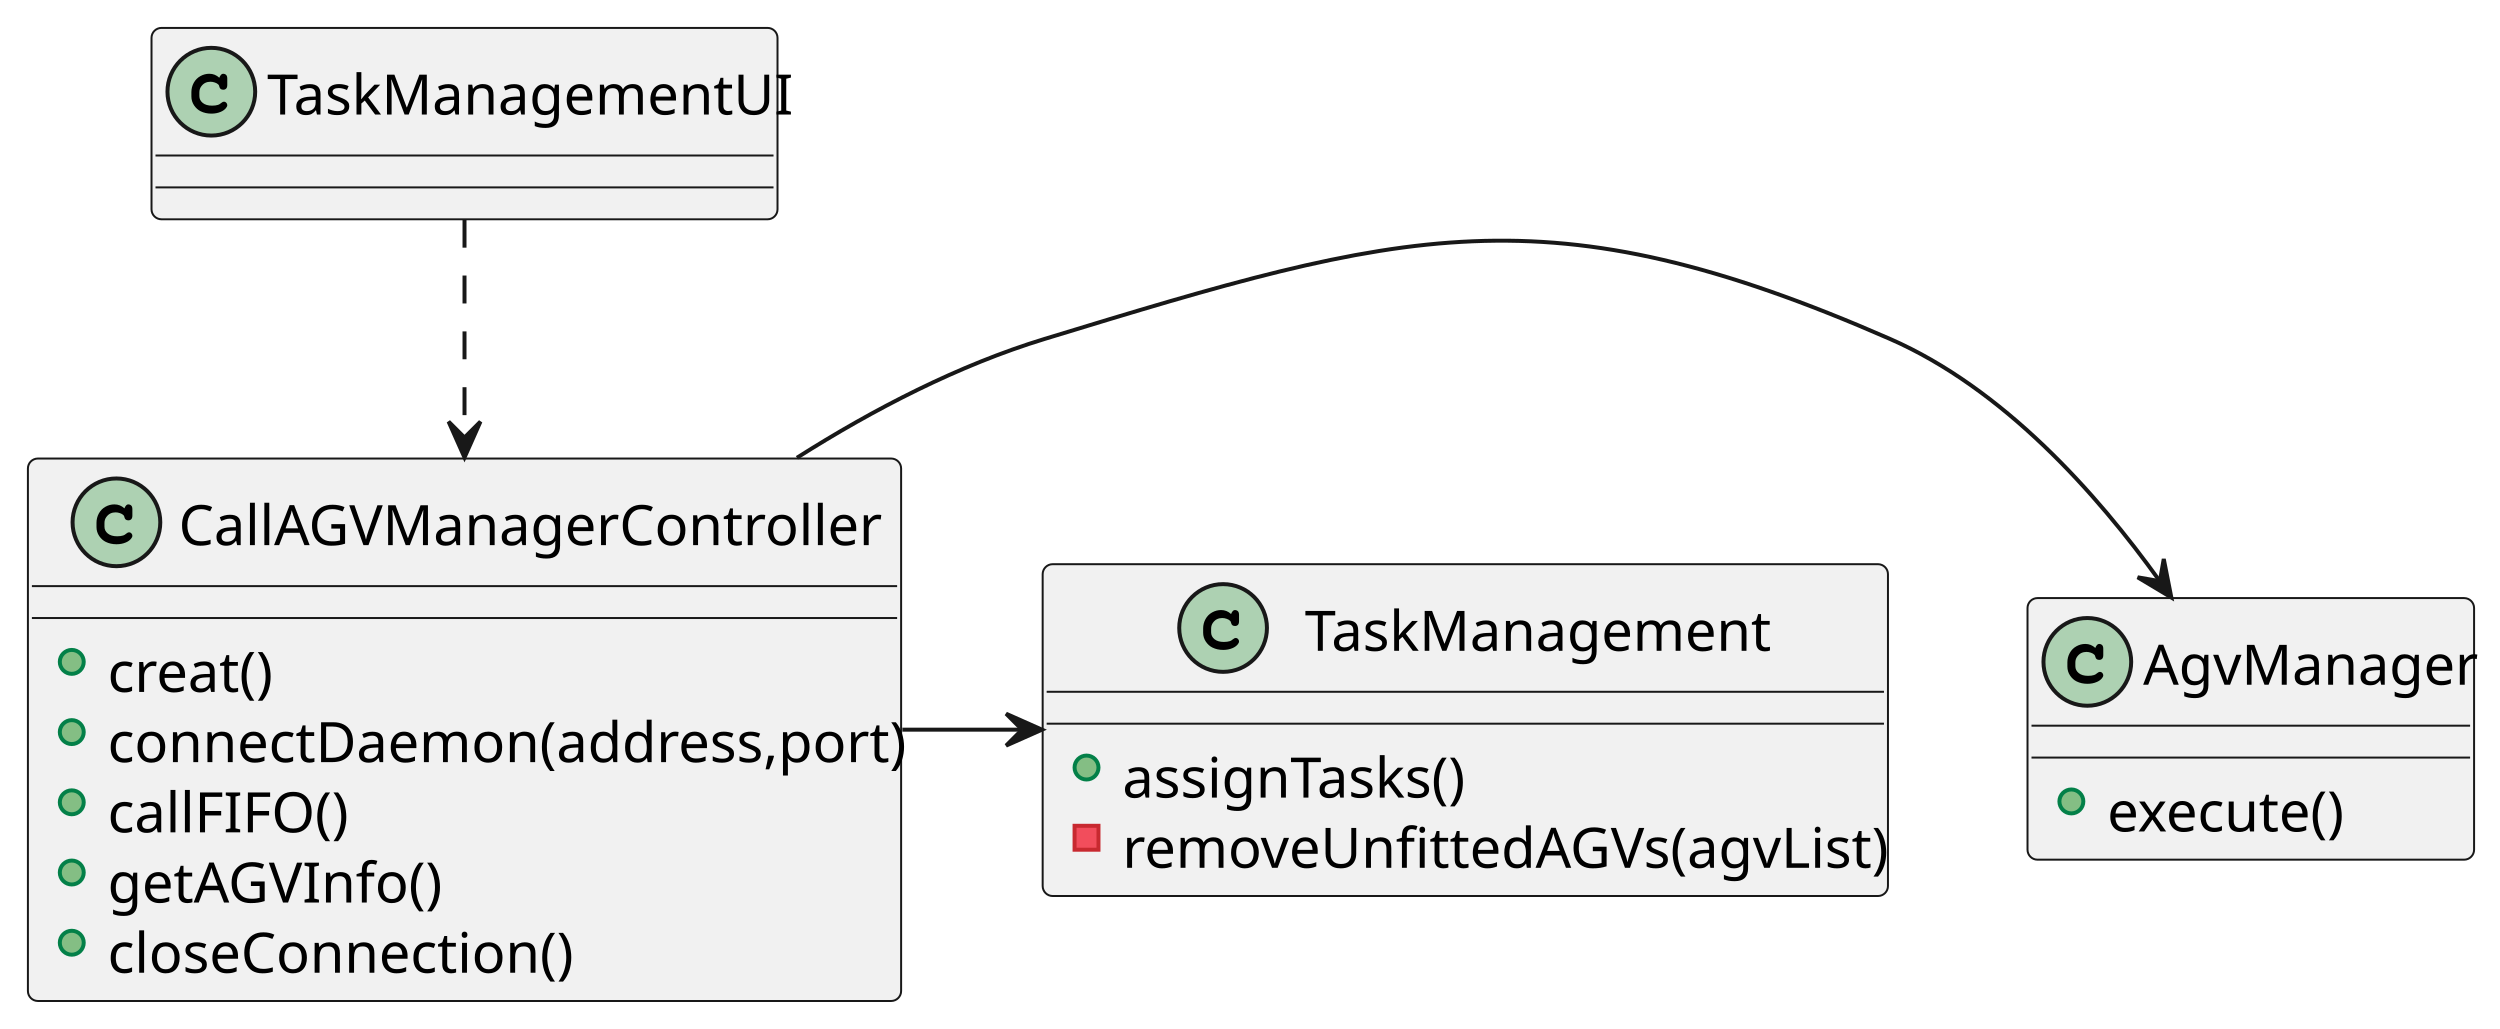
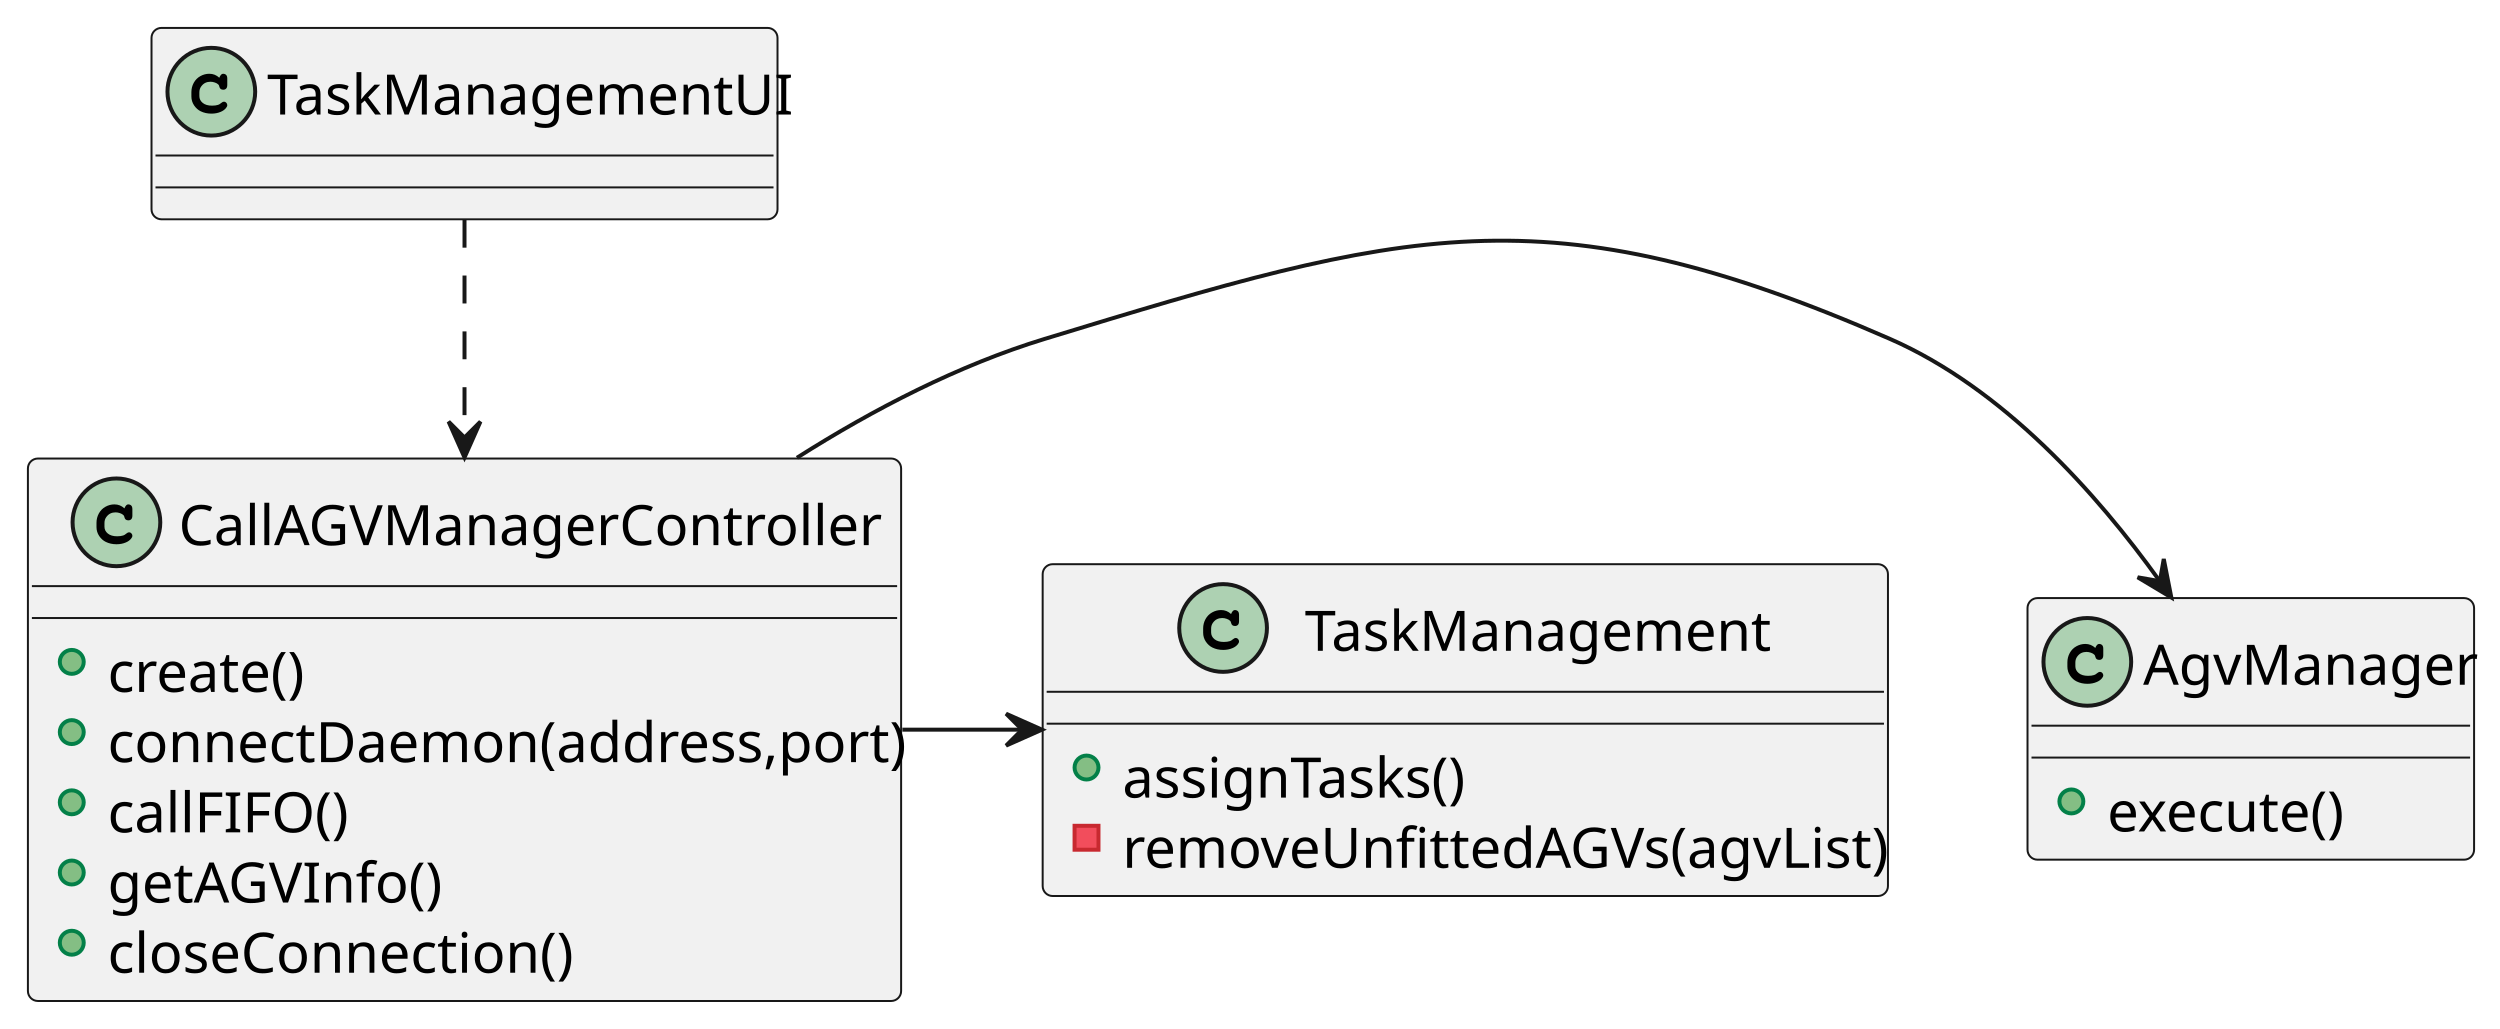
<svg xmlns="http://www.w3.org/2000/svg" contentStyleType="text/css" height="258px" preserveAspectRatio="none" style="width:627px;height:258px;background:#FFFFFF;" version="1.1" viewBox="0 0 627 258" width="627px" zoomAndPan="magnify">
  <defs />
  <g>
    <g id="elem_TaskManagementUI">
      <rect codeLine="2" fill="#F1F1F1" height="48" id="TaskManagementUI" rx="2.5" ry="2.5" style="stroke:#181818;stroke-width:0.5;" width="157" x="38" y="7" />
      <ellipse cx="53" cy="23" fill="#ADD1B2" rx="11" ry="11" style="stroke:#181818;stroke-width:1.0;" />
      <path d="M55,19.5 Q55.203,19 55.438,18.75 Q55.672,18.5 55.938,18.5 Q56.406,18.5 56.703,18.781 Q57,19.062 57,19.719 L57,21.281 Q57,21.938 56.719,22.219 Q56.438,22.5 56,22.5 Q55.609,22.5 55.359,22.328 Q55.109,22.156 55,21.703 Q54.953,21.391 54.781,21.219 Q54.469,20.891 53.906,20.703 Q53.344,20.5 52.781,20.5 Q52.078,20.5 51.484,20.781 Q50.906,21.062 50.453,21.688 Q50,22.312 50,23.172 L50,24.094 Q50,25.125 50.844,25.812 Q51.688,26.5 53.188,26.5 Q54.078,26.5 54.703,26.297 Q55.062,26.188 55.469,25.828 Q55.734,25.625 55.875,25.562 Q56.016,25.5 56.188,25.5 Q56.516,25.5 56.75,25.766 Q57,26.016 57,26.375 Q57,26.719 56.656,27.125 Q56.156,27.719 55.359,28.047 Q54.312,28.5 53.031,28.5 Q51.531,28.5 50.328,27.906 Q49.359,27.438 48.672,26.422 Q48,25.406 48,24.203 L48,23.109 Q48,21.859 48.594,20.766 Q49.203,19.672 50.25,19.094 Q51.312,18.5 52.5,18.5 Q53.219,18.5 53.844,18.75 Q54.469,19 55,19.5 Z " fill="#000000" />
      <text fill="#000000" font-family="sans-serif" font-size="14" lengthAdjust="spacing" textLength="125" x="67" y="28.729">TaskManagementUI</text>
      <line style="stroke:#181818;stroke-width:0.5;" x1="39" x2="194" y1="39" y2="39" />
      <line style="stroke:#181818;stroke-width:0.5;" x1="39" x2="194" y1="47" y2="47" />
    </g>
    <g id="elem_CallAGVManagerController">
      <rect codeLine="4" fill="#F1F1F1" height="136.047" id="CallAGVManagerController" rx="2.5" ry="2.5" style="stroke:#181818;stroke-width:0.5;" width="219" x="7" y="115" />
      <ellipse cx="29.2" cy="131" fill="#ADD1B2" rx="11" ry="11" style="stroke:#181818;stroke-width:1.0;" />
      <path d="M31.2,127.5 Q31.403,127 31.637,126.75 Q31.872,126.5 32.138,126.5 Q32.606,126.5 32.903,126.781 Q33.2,127.062 33.2,127.719 L33.2,129.281 Q33.2,129.938 32.919,130.219 Q32.638,130.5 32.2,130.5 Q31.809,130.5 31.559,130.328 Q31.309,130.156 31.2,129.703 Q31.153,129.391 30.981,129.219 Q30.669,128.891 30.106,128.703 Q29.544,128.5 28.981,128.5 Q28.278,128.5 27.684,128.781 Q27.106,129.062 26.653,129.688 Q26.2,130.312 26.2,131.172 L26.2,132.094 Q26.2,133.125 27.044,133.812 Q27.887,134.5 29.387,134.5 Q30.278,134.5 30.903,134.297 Q31.262,134.188 31.669,133.828 Q31.934,133.625 32.075,133.562 Q32.216,133.5 32.388,133.5 Q32.716,133.5 32.95,133.766 Q33.2,134.016 33.2,134.375 Q33.2,134.719 32.856,135.125 Q32.356,135.719 31.559,136.047 Q30.512,136.5 29.231,136.5 Q27.731,136.5 26.528,135.906 Q25.559,135.438 24.872,134.422 Q24.2,133.406 24.2,132.203 L24.2,131.109 Q24.2,129.859 24.794,128.766 Q25.403,127.672 26.45,127.094 Q27.512,126.5 28.7,126.5 Q29.419,126.5 30.044,126.75 Q30.669,127 31.2,127.5 Z " fill="#000000" />
      <text fill="#000000" font-family="sans-serif" font-size="14" lengthAdjust="spacing" textLength="171" x="44.8" y="136.728">CallAGVManagerController</text>
      <line style="stroke:#181818;stroke-width:0.5;" x1="8" x2="225" y1="147" y2="147" />
      <line style="stroke:#181818;stroke-width:0.5;" x1="8" x2="225" y1="155" y2="155" />
      <ellipse cx="18" cy="166" fill="#84BE84" rx="3" ry="3" style="stroke:#038048;stroke-width:1.0;" />
-       <text fill="#000000" font-family="sans-serif" font-size="14" lengthAdjust="spacing" textLength="42" x="27" y="173.533">creat()</text>
+       <text fill="#000000" font-family="sans-serif" font-size="14" lengthAdjust="spacing" textLength="50" x="27" y="173.533">create()</text>
      <ellipse cx="18" cy="183.609" fill="#84BE84" rx="3" ry="3" style="stroke:#038048;stroke-width:1.0;" />
      <text fill="#000000" font-family="sans-serif" font-size="14" lengthAdjust="spacing" textLength="193" x="27" y="191.143">connectDaemon(address,port)</text>
      <ellipse cx="18" cy="201.219" fill="#84BE84" rx="3" ry="3" style="stroke:#038048;stroke-width:1.0;" />
      <text fill="#000000" font-family="sans-serif" font-size="14" lengthAdjust="spacing" textLength="63" x="27" y="208.752">callFIFO()</text>
      <ellipse cx="18" cy="218.828" fill="#84BE84" rx="3" ry="3" style="stroke:#038048;stroke-width:1.0;" />
      <text fill="#000000" font-family="sans-serif" font-size="14" lengthAdjust="spacing" textLength="82" x="27" y="226.361">getAGVInfo()</text>
      <ellipse cx="18" cy="236.438" fill="#84BE84" rx="3" ry="3" style="stroke:#038048;stroke-width:1.0;" />
      <text fill="#000000" font-family="sans-serif" font-size="14" lengthAdjust="spacing" textLength="115" x="27" y="243.971">closeConnection()</text>
    </g>
    <g id="elem_AgvManager">
      <rect codeLine="12" fill="#F1F1F1" height="65.609" id="AgvManager" rx="2.5" ry="2.5" style="stroke:#181818;stroke-width:0.5;" width="112" x="508.5" y="150" />
      <ellipse cx="523.5" cy="166" fill="#ADD1B2" rx="11" ry="11" style="stroke:#181818;stroke-width:1.0;" />
      <path d="M525.5,162.5 Q525.703,162 525.938,161.75 Q526.172,161.5 526.438,161.5 Q526.906,161.5 527.203,161.781 Q527.5,162.062 527.5,162.719 L527.5,164.281 Q527.5,164.938 527.219,165.219 Q526.938,165.5 526.5,165.5 Q526.109,165.5 525.859,165.328 Q525.609,165.156 525.5,164.703 Q525.453,164.391 525.281,164.219 Q524.969,163.891 524.406,163.703 Q523.844,163.5 523.281,163.5 Q522.578,163.5 521.984,163.781 Q521.406,164.062 520.953,164.688 Q520.5,165.312 520.5,166.172 L520.5,167.094 Q520.5,168.125 521.344,168.812 Q522.188,169.5 523.688,169.5 Q524.578,169.5 525.203,169.297 Q525.562,169.188 525.969,168.828 Q526.234,168.625 526.375,168.562 Q526.516,168.5 526.688,168.5 Q527.016,168.5 527.25,168.766 Q527.5,169.016 527.5,169.375 Q527.5,169.719 527.156,170.125 Q526.656,170.719 525.859,171.047 Q524.812,171.5 523.531,171.5 Q522.031,171.5 520.828,170.906 Q519.859,170.438 519.172,169.422 Q518.5,168.406 518.5,167.203 L518.5,166.109 Q518.5,164.859 519.094,163.766 Q519.703,162.672 520.75,162.094 Q521.812,161.5 523,161.5 Q523.719,161.5 524.344,161.75 Q524.969,162 525.5,162.5 Z " fill="#000000" />
      <text fill="#000000" font-family="sans-serif" font-size="14" lengthAdjust="spacing" textLength="80" x="537.5" y="171.728">AgvManager</text>
      <line style="stroke:#181818;stroke-width:0.5;" x1="509.5" x2="619.5" y1="182" y2="182" />
      <line style="stroke:#181818;stroke-width:0.5;" x1="509.5" x2="619.5" y1="190" y2="190" />
      <ellipse cx="519.5" cy="201" fill="#84BE84" rx="3" ry="3" style="stroke:#038048;stroke-width:1.0;" />
      <text fill="#000000" font-family="sans-serif" font-size="14" lengthAdjust="spacing" textLength="59" x="528.5" y="208.533">execute()</text>
    </g>
    <g id="elem_TaskManagement">
      <rect codeLine="16" fill="#F1F1F1" height="83.219" id="TaskManagement" rx="2.5" ry="2.5" style="stroke:#181818;stroke-width:0.5;" width="212" x="261.5" y="141.5" />
      <ellipse cx="306.75" cy="157.5" fill="#ADD1B2" rx="11" ry="11" style="stroke:#181818;stroke-width:1.0;" />
      <path d="M308.75,154 Q308.953,153.5 309.188,153.25 Q309.422,153 309.688,153 Q310.156,153 310.453,153.281 Q310.75,153.562 310.75,154.219 L310.75,155.781 Q310.75,156.438 310.469,156.719 Q310.188,157 309.75,157 Q309.359,157 309.109,156.828 Q308.859,156.656 308.75,156.203 Q308.703,155.891 308.531,155.719 Q308.219,155.391 307.656,155.203 Q307.094,155 306.531,155 Q305.828,155 305.234,155.281 Q304.656,155.562 304.203,156.188 Q303.75,156.812 303.75,157.672 L303.75,158.594 Q303.75,159.625 304.594,160.312 Q305.438,161 306.938,161 Q307.828,161 308.453,160.797 Q308.812,160.688 309.219,160.328 Q309.484,160.125 309.625,160.062 Q309.766,160 309.938,160 Q310.266,160 310.5,160.266 Q310.75,160.516 310.75,160.875 Q310.75,161.219 310.406,161.625 Q309.906,162.219 309.109,162.547 Q308.062,163 306.781,163 Q305.281,163 304.078,162.406 Q303.109,161.938 302.422,160.922 Q301.75,159.906 301.75,158.703 L301.75,157.609 Q301.75,156.359 302.344,155.266 Q302.953,154.172 304,153.594 Q305.062,153 306.25,153 Q306.969,153 307.594,153.25 Q308.219,153.5 308.75,154 Z " fill="#000000" />
      <text fill="#000000" font-family="sans-serif" font-size="14" lengthAdjust="spacing" textLength="113" x="327.25" y="163.228">TaskManagement</text>
      <line style="stroke:#181818;stroke-width:0.5;" x1="262.5" x2="472.5" y1="173.5" y2="173.5" />
      <line style="stroke:#181818;stroke-width:0.5;" x1="262.5" x2="472.5" y1="181.5" y2="181.5" />
      <ellipse cx="272.5" cy="192.5" fill="#84BE84" rx="3" ry="3" style="stroke:#038048;stroke-width:1.0;" />
      <text fill="#000000" font-family="sans-serif" font-size="14" lengthAdjust="spacing" textLength="89" x="281.5" y="200.033">assignTasks()</text>
      <rect fill="#F24D5C" height="6" style="stroke:#C82930;stroke-width:1.0;" width="6" x="269.5" y="207.109" />
      <text fill="#000000" font-family="sans-serif" font-size="14" lengthAdjust="spacing" textLength="186" x="281.5" y="217.643">removeUnfittedAGVs(agvList)</text>
    </g>
    <g id="link_TaskManagementUI_CallAGVManagerController">
      <path codeLine="22" d="M116.5,55.11 C116.5,69.88 116.5,89.92 116.5,109.71 " fill="none" id="TaskManagementUI-to-CallAGVManagerController" style="stroke:#181818;stroke-width:1.0;stroke-dasharray:7.0,7.0;" />
      <polygon fill="#181818" points="116.5,114.74,120.5,105.74,116.5,109.74,112.5,105.74,116.5,114.74" style="stroke:#181818;stroke-width:1.0;" />
    </g>
    <g id="link_CallAGVManagerController_AgvManager">
      <path codeLine="24" d="M199.87,114.81 C219.19,102.55 240.45,91.58 262,85 C352.11,57.48 387.68,47.22 474,85 C502.36,97.41 525.78,123.59 541.68,145.76 " fill="none" id="CallAGVManagerController-to-AgvManager" style="stroke:#181818;stroke-width:1.0;" />
      <polygon fill="#181818" points="544.57,149.85,542.668,140.187,541.695,145.759,536.122,144.787,544.57,149.85" style="stroke:#181818;stroke-width:1.0;" />
    </g>
    <g id="link_CallAGVManagerController_TaskManagement">
      <path codeLine="25" d="M226.31,183 C236.25,183 246.19,183 256.14,183 " fill="none" id="CallAGVManagerController-to-TaskManagement" style="stroke:#181818;stroke-width:1.0;" />
      <polygon fill="#181818" points="261.33,183,252.33,179,256.33,183,252.33,187,261.33,183" style="stroke:#181818;stroke-width:1.0;" />
    </g>
  </g>
</svg>
